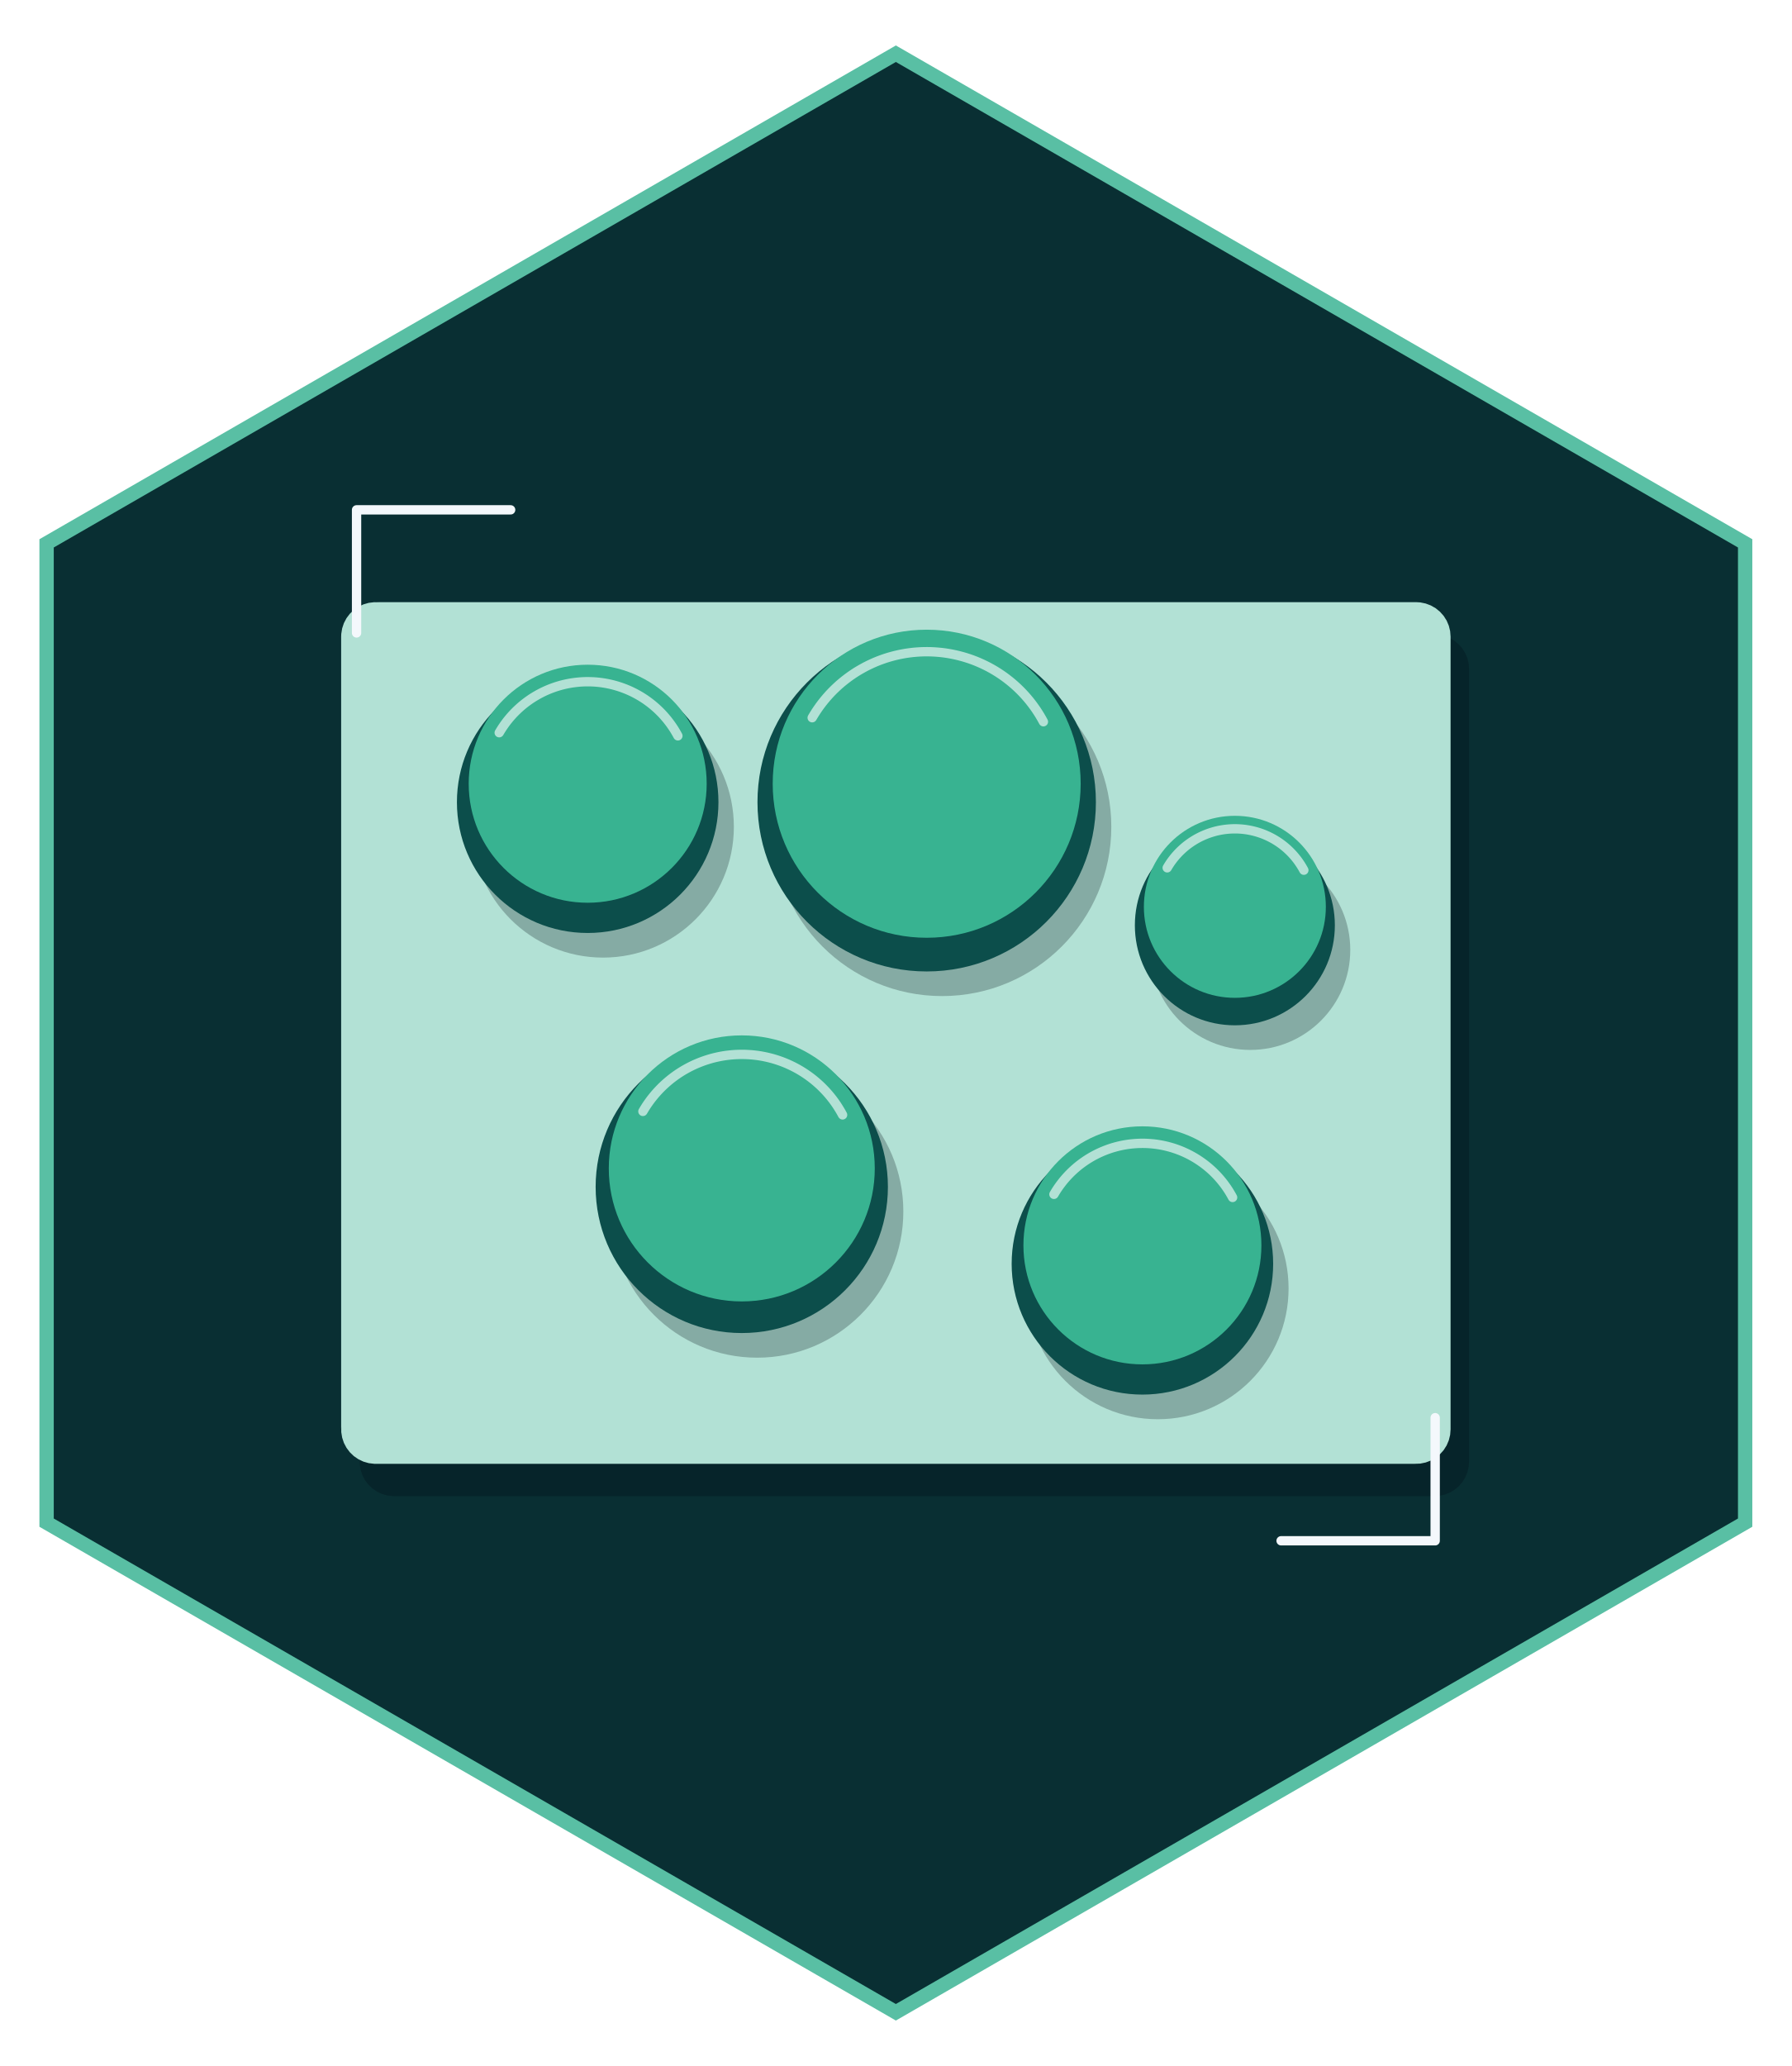
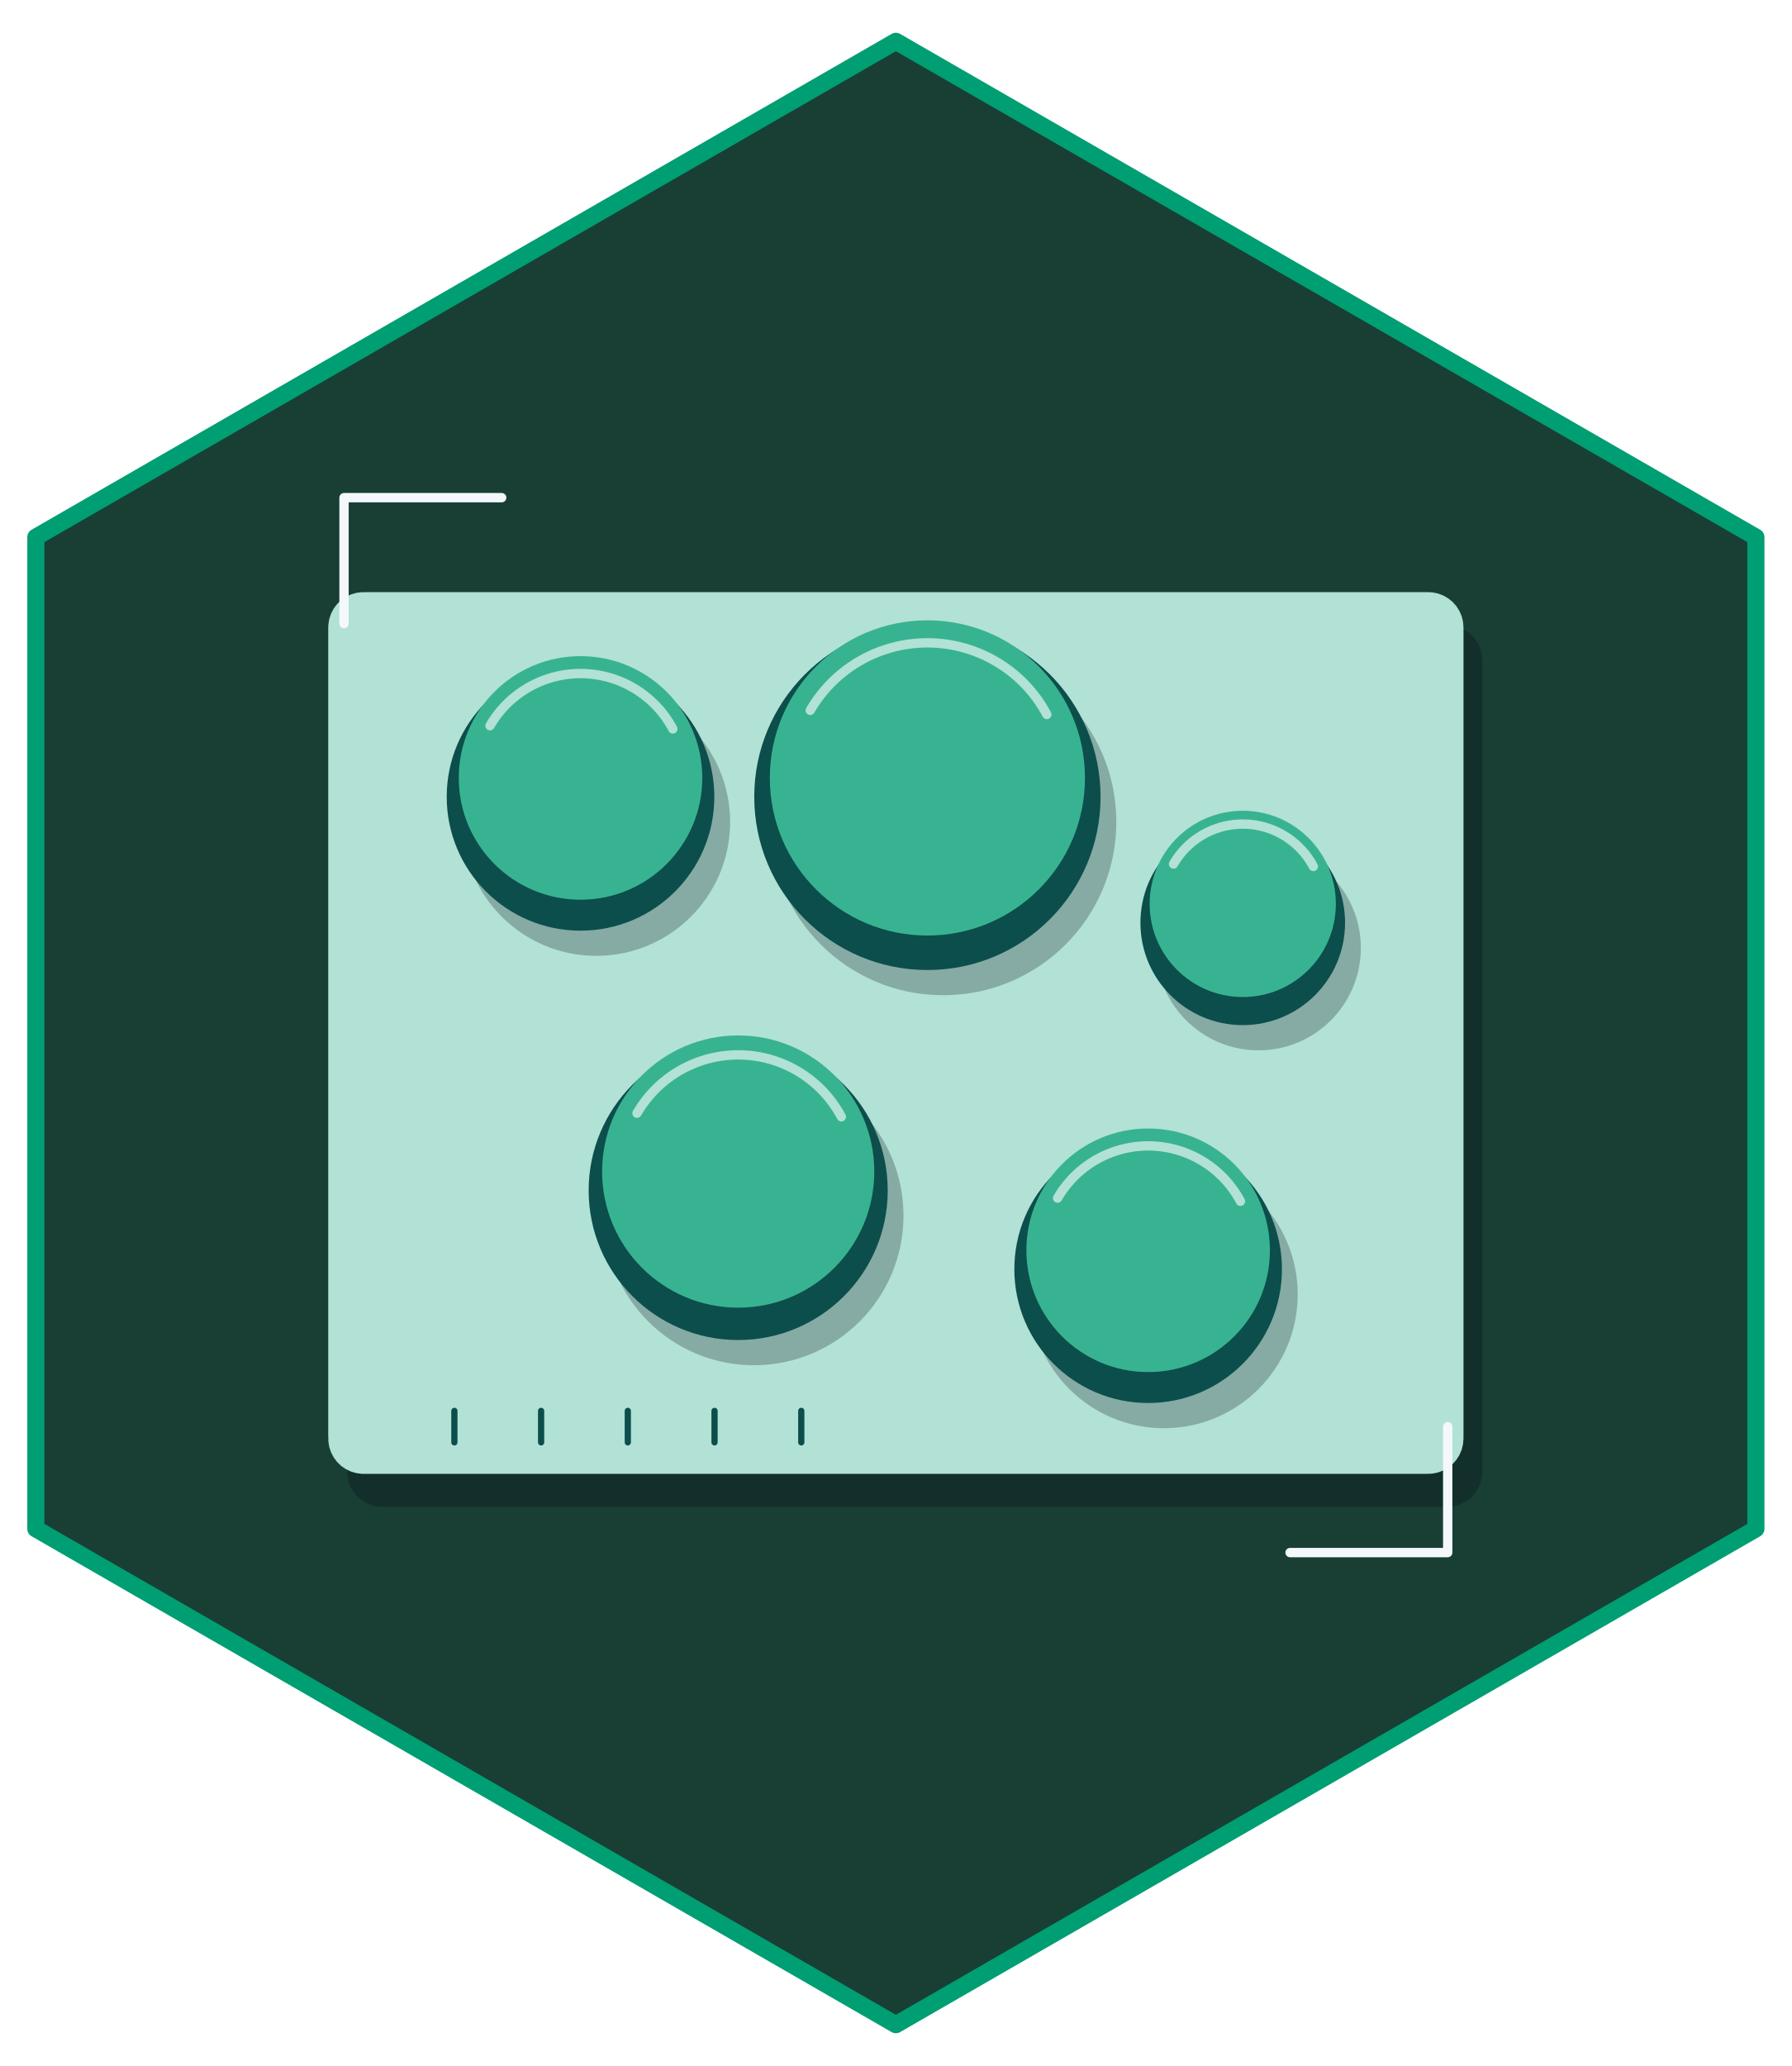
- <svg xmlns="http://www.w3.org/2000/svg" width="432" height="498" viewBox="0 0 432 498">
-   <path fill-rule="nonzero" fill="rgb(100%, 100%, 100%)" fill-opacity="1" d="M 216 4.98 L 427.68 126.988 L 427.68 371.012 L 216 493.02 L 4.32 371.012 L 4.32 126.988 Z M 216 4.98 " />
-   <path fill-rule="nonzero" fill="rgb(34.902%, 74.902%, 64.314%)" fill-opacity="1" d="M 216 10.957 L 422.496 129.977 L 422.496 368.023 L 216 487.043 L 9.504 368.023 L 9.504 129.977 Z M 216 10.957 " />
-   <path fill-rule="nonzero" fill="rgb(3.529%, 18.431%, 20%)" fill-opacity="1" d="M 216 14.941 L 419.039 131.969 L 419.039 366.031 L 216 483.059 L 12.961 366.031 L 12.961 131.969 Z M 216 14.941 " />
-   <path fill-rule="nonzero" fill="rgb(1.176%, 3.922%, 7.059%)" fill-opacity="0.278" d="M 95.02 360.641 L 345.898 360.641 L 345.562 360.633 L 346.898 360.582 L 348.207 360.312 L 349.457 359.84 L 350.617 359.172 L 351.652 358.324 L 352.539 357.324 L 353.254 356.195 L 353.777 354.965 L 354.098 353.664 L 354.207 352.332 L 354.207 161.246 L 354.098 159.91 L 353.777 158.613 L 353.254 157.383 L 352.539 156.254 L 351.652 155.254 L 350.617 154.406 L 349.457 153.738 L 348.207 153.266 L 346.898 152.996 L 345.898 152.938 L 95.02 152.938 L 96.02 152.996 L 94.684 152.941 L 93.355 153.105 L 92.074 153.477 L 90.863 154.051 L 89.766 154.809 L 88.801 155.734 L 87.996 156.805 L 87.375 157.988 L 86.953 159.258 L 86.738 160.578 L 86.711 161.246 L 86.711 352.332 L 86.738 351.664 L 86.738 353 L 86.953 354.32 L 87.375 355.59 L 87.996 356.773 L 88.801 357.844 L 89.766 358.77 L 90.863 359.527 L 92.074 360.102 L 93.355 360.473 L 94.684 360.633 Z M 95.02 360.641 " />
-   <path fill-rule="nonzero" fill="rgb(69.804%, 88.235%, 83.529%)" fill-opacity="1" d="M 90.562 352.852 L 341.438 352.852 L 341.105 352.844 L 342.441 352.793 L 343.75 352.523 L 345 352.051 L 346.16 351.383 L 347.195 350.535 L 348.082 349.535 L 348.797 348.406 L 349.32 347.176 L 349.641 345.875 L 349.746 344.543 L 349.746 153.457 L 349.641 152.125 L 349.32 150.824 L 348.797 149.594 L 348.082 148.465 L 347.195 147.465 L 346.16 146.617 L 345 145.949 L 343.75 145.477 L 342.441 145.207 L 341.438 145.148 L 90.562 145.148 L 91.562 145.207 L 90.227 145.156 L 88.898 145.316 L 87.613 145.688 L 86.406 146.262 L 85.305 147.02 L 84.344 147.945 L 83.539 149.016 L 82.918 150.199 L 82.496 151.469 L 82.281 152.789 L 82.254 153.457 L 82.254 344.543 L 82.281 343.875 L 82.281 345.211 L 82.496 346.531 L 82.918 347.801 L 83.539 348.984 L 84.344 350.055 L 85.305 350.98 L 86.406 351.738 L 87.613 352.312 L 88.898 352.684 L 90.227 352.844 Z M 90.562 352.852 " />
-   <path fill-rule="nonzero" fill="rgb(1.176%, 3.922%, 7.059%)" fill-opacity="0.251" d="M 176.938 199.301 C 176.938 216.711 162.824 230.824 145.41 230.824 C 128 230.824 113.883 216.711 113.883 199.301 C 113.883 181.887 128 167.773 145.41 167.773 C 162.824 167.773 176.938 181.887 176.938 199.301 " />
-   <path fill-rule="nonzero" fill="rgb(4.706%, 30.588%, 29.412%)" fill-opacity="1" d="M 173.223 193.363 C 173.223 210.777 159.109 224.891 141.695 224.891 C 124.285 224.891 110.168 210.777 110.168 193.363 C 110.168 175.953 124.285 161.84 141.695 161.84 C 159.109 161.84 173.223 175.953 173.223 193.363 " />
-   <path fill-rule="nonzero" fill="rgb(21.961%, 70.196%, 56.863%)" fill-opacity="1" d="M 170.387 188.914 C 170.387 204.758 157.539 217.602 141.695 217.602 C 125.852 217.602 113.008 204.758 113.008 188.914 C 113.008 173.07 125.852 160.227 141.695 160.227 C 157.539 160.227 170.387 173.07 170.387 188.914 " />
-   <path fill="none" stroke-width="2.25" stroke-linecap="round" stroke-linejoin="round" stroke="rgb(69.804%, 88.235%, 83.529%)" stroke-opacity="1" stroke-miterlimit="10" d="M 163.445 177.371 L 163.125 176.789 L 162.789 176.215 L 162.441 175.652 L 162.074 175.102 L 161.695 174.559 L 161.297 174.023 L 160.891 173.5 L 160.465 172.992 L 160.031 172.492 L 159.582 172.004 L 159.117 171.531 L 158.641 171.066 L 158.152 170.617 L 157.652 170.18 L 157.141 169.758 L 156.621 169.352 L 156.086 168.957 L 155.543 168.574 L 154.988 168.211 L 154.426 167.859 L 153.852 167.527 L 153.27 167.207 L 152.68 166.902 L 152.082 166.617 L 151.477 166.344 L 150.863 166.09 L 150.242 165.852 L 149.617 165.629 L 148.984 165.426 L 148.348 165.238 L 147.707 165.066 L 147.062 164.914 L 146.41 164.777 L 145.758 164.66 L 145.102 164.559 L 144.445 164.477 L 143.781 164.41 L 143.121 164.363 L 142.457 164.336 L 141.793 164.324 L 141.129 164.328 L 140.465 164.355 L 139.805 164.395 L 139.145 164.457 L 138.484 164.535 L 137.828 164.629 L 137.172 164.742 L 136.523 164.871 L 135.875 165.02 L 135.23 165.184 L 134.594 165.367 L 133.961 165.566 L 133.332 165.785 L 132.711 166.016 L 132.098 166.266 L 131.488 166.535 L 130.887 166.816 L 130.297 167.117 L 129.711 167.43 L 129.137 167.762 L 128.57 168.105 L 128.012 168.465 L 127.465 168.844 L 126.93 169.234 L 126.402 169.637 L 125.887 170.055 L 125.383 170.488 L 124.895 170.934 L 124.414 171.391 L 123.945 171.863 L 123.492 172.348 L 123.051 172.844 L 122.625 173.352 L 122.211 173.867 L 121.812 174.398 L 121.43 174.938 L 121.059 175.488 L 120.703 176.051 L 120.363 176.617 " />
-   <path fill-rule="nonzero" fill="rgb(1.176%, 3.922%, 7.059%)" fill-opacity="0.251" d="M 267.945 199.301 C 267.945 221.832 249.68 240.098 227.145 240.098 C 204.613 240.098 186.348 221.832 186.348 199.301 C 186.348 176.766 204.613 158.5 227.145 158.5 C 249.68 158.5 267.945 176.766 267.945 199.301 " />
-   <path fill-rule="nonzero" fill="rgb(4.706%, 30.588%, 29.412%)" fill-opacity="1" d="M 264.23 193.363 C 264.23 215.898 245.965 234.164 223.43 234.164 C 200.898 234.164 182.633 215.898 182.633 193.363 C 182.633 170.832 200.898 152.566 223.43 152.566 C 245.965 152.566 264.23 170.832 264.23 193.363 " />
-   <path fill-rule="nonzero" fill="rgb(21.961%, 70.196%, 56.863%)" fill-opacity="1" d="M 260.559 188.914 C 260.559 209.418 243.934 226.043 223.43 226.043 C 202.926 226.043 186.305 209.418 186.305 188.914 C 186.305 168.41 202.926 151.785 223.43 151.785 C 243.934 151.785 260.559 168.41 260.559 188.914 " />
-   <path fill="none" stroke-width="2.25" stroke-linecap="round" stroke-linejoin="round" stroke="rgb(69.804%, 88.235%, 83.529%)" stroke-opacity="1" stroke-miterlimit="10" d="M 251.574 173.973 L 251.16 173.223 L 250.727 172.48 L 250.273 171.754 L 249.801 171.035 L 249.309 170.336 L 248.797 169.645 L 248.27 168.969 L 247.723 168.309 L 247.156 167.66 L 246.574 167.031 L 245.977 166.418 L 245.359 165.816 L 244.727 165.238 L 244.082 164.672 L 243.418 164.125 L 242.742 163.598 L 242.055 163.086 L 241.348 162.594 L 240.633 162.121 L 239.902 161.668 L 239.16 161.234 L 238.406 160.82 L 237.645 160.43 L 236.871 160.059 L 236.086 159.707 L 235.293 159.375 L 234.492 159.066 L 233.684 158.781 L 232.863 158.516 L 232.039 158.273 L 231.211 158.055 L 230.375 157.855 L 229.535 157.68 L 228.688 157.527 L 227.84 157.395 L 226.988 157.289 L 226.133 157.207 L 225.273 157.145 L 224.418 157.105 L 223.559 157.09 L 222.699 157.098 L 221.84 157.129 L 220.98 157.184 L 220.125 157.262 L 219.273 157.363 L 218.422 157.484 L 217.578 157.633 L 216.734 157.801 L 215.898 157.992 L 215.066 158.207 L 214.238 158.441 L 213.418 158.699 L 212.609 158.98 L 211.805 159.281 L 211.008 159.605 L 210.223 159.953 L 209.445 160.316 L 208.676 160.703 L 207.922 161.113 L 207.176 161.539 L 206.441 161.984 L 205.723 162.453 L 205.016 162.938 L 204.32 163.445 L 203.641 163.969 L 202.973 164.508 L 202.32 165.066 L 201.688 165.645 L 201.066 166.238 L 200.461 166.848 L 199.875 167.473 L 199.305 168.117 L 198.75 168.773 L 198.215 169.445 L 197.699 170.129 L 197.203 170.828 L 196.723 171.539 L 196.266 172.266 L 195.824 173.004 " />
-   <path fill-rule="nonzero" fill="rgb(1.176%, 3.922%, 7.059%)" fill-opacity="0.251" d="M 325.559 228.973 C 325.559 242.285 314.766 253.078 301.449 253.078 C 288.137 253.078 277.34 242.285 277.34 228.973 C 277.34 215.656 288.137 204.863 301.449 204.863 C 314.766 204.863 325.559 215.656 325.559 228.973 " />
-   <path fill-rule="nonzero" fill="rgb(4.706%, 30.588%, 29.412%)" fill-opacity="1" d="M 321.844 223.035 C 321.844 236.352 311.051 247.145 297.734 247.145 C 284.418 247.145 273.625 236.352 273.625 223.035 C 273.625 209.723 284.418 198.93 297.734 198.93 C 311.051 198.93 321.844 209.723 321.844 223.035 " />
-   <path fill-rule="nonzero" fill="rgb(21.961%, 70.196%, 56.863%)" fill-opacity="1" d="M 319.672 218.586 C 319.672 230.703 309.852 240.523 297.734 240.523 C 285.617 240.523 275.797 230.703 275.797 218.586 C 275.797 206.469 285.617 196.648 297.734 196.648 C 309.852 196.648 319.672 206.469 319.672 218.586 " />
-   <path fill="none" stroke-width="2.25" stroke-linecap="round" stroke-linejoin="round" stroke="rgb(69.804%, 88.235%, 83.529%)" stroke-opacity="1" stroke-miterlimit="10" d="M 314.367 209.758 L 314.121 209.312 L 313.863 208.875 L 313.598 208.445 L 313.316 208.023 L 313.027 207.605 L 312.727 207.199 L 312.41 206.801 L 312.09 206.41 L 311.754 206.027 L 311.41 205.656 L 311.055 205.293 L 310.691 204.938 L 310.32 204.594 L 309.938 204.262 L 309.547 203.938 L 309.148 203.625 L 308.738 203.324 L 308.324 203.035 L 307.898 202.754 L 307.469 202.488 L 307.031 202.23 L 306.586 201.988 L 306.133 201.754 L 305.676 201.535 L 305.211 201.328 L 304.746 201.133 L 304.27 200.949 L 303.793 200.781 L 303.309 200.625 L 302.82 200.48 L 302.332 200.352 L 301.836 200.234 L 301.34 200.129 L 300.84 200.039 L 300.34 199.961 L 299.836 199.898 L 299.332 199.848 L 298.824 199.812 L 298.316 199.789 L 297.809 199.781 L 297.301 199.785 L 296.793 199.805 L 296.289 199.836 L 295.781 199.883 L 295.277 199.941 L 294.777 200.016 L 294.273 200.102 L 293.777 200.199 L 293.281 200.312 L 292.789 200.441 L 292.305 200.582 L 291.82 200.734 L 291.34 200.898 L 290.863 201.078 L 290.395 201.27 L 289.93 201.473 L 289.469 201.688 L 289.016 201.918 L 288.57 202.156 L 288.129 202.41 L 287.695 202.676 L 287.27 202.949 L 286.852 203.238 L 286.441 203.535 L 286.039 203.844 L 285.645 204.164 L 285.262 204.496 L 284.887 204.836 L 284.52 205.188 L 284.16 205.547 L 283.816 205.918 L 283.477 206.297 L 283.152 206.684 L 282.836 207.082 L 282.531 207.484 L 282.234 207.898 L 281.953 208.32 L 281.68 208.75 L 281.422 209.184 " />
-   <path fill-rule="nonzero" fill="rgb(1.176%, 3.922%, 7.059%)" fill-opacity="0.251" d="M 217.801 292.023 C 217.801 311.484 202.023 327.262 182.562 327.262 C 163.102 327.262 147.328 311.484 147.328 292.023 C 147.328 272.566 163.102 256.789 182.562 256.789 C 202.023 256.789 217.801 272.566 217.801 292.023 " />
-   <path fill-rule="nonzero" fill="rgb(4.706%, 30.588%, 29.412%)" fill-opacity="1" d="M 214.082 286.09 C 214.082 305.551 198.309 321.324 178.848 321.324 C 159.387 321.324 143.613 305.551 143.613 286.09 C 143.613 266.629 159.387 250.855 178.848 250.855 C 198.309 250.855 214.082 266.629 214.082 286.09 " />
-   <path fill-rule="nonzero" fill="rgb(21.961%, 70.196%, 56.863%)" fill-opacity="1" d="M 210.914 281.641 C 210.914 299.348 196.559 313.703 178.848 313.703 C 161.141 313.703 146.785 299.348 146.785 281.641 C 146.785 263.93 161.141 249.574 178.848 249.574 C 196.559 249.574 210.914 263.93 210.914 281.641 " />
-   <path fill="none" stroke-width="2.25" stroke-linecap="round" stroke-linejoin="round" stroke="rgb(69.804%, 88.235%, 83.529%)" stroke-opacity="1" stroke-miterlimit="10" d="M 203.156 268.738 L 202.797 268.086 L 202.422 267.449 L 202.031 266.82 L 201.625 266.199 L 201.199 265.594 L 200.758 264.996 L 200.301 264.414 L 199.828 263.844 L 199.34 263.285 L 198.836 262.742 L 198.32 262.211 L 197.789 261.691 L 197.242 261.191 L 196.684 260.703 L 196.113 260.23 L 195.527 259.773 L 194.93 259.332 L 194.324 258.91 L 193.703 258.5 L 193.074 258.109 L 192.434 257.734 L 191.781 257.379 L 191.125 257.039 L 190.453 256.719 L 189.777 256.414 L 189.094 256.129 L 188.402 255.863 L 187.703 255.617 L 186.996 255.387 L 186.285 255.176 L 185.566 254.988 L 184.844 254.816 L 184.117 254.664 L 183.391 254.531 L 182.656 254.418 L 181.918 254.328 L 181.18 254.254 L 180.441 254.203 L 179.699 254.168 L 178.957 254.156 L 178.215 254.164 L 177.473 254.191 L 176.734 254.238 L 175.996 254.305 L 175.258 254.391 L 174.523 254.496 L 173.793 254.621 L 173.066 254.77 L 172.34 254.934 L 171.621 255.117 L 170.91 255.324 L 170.203 255.547 L 169.5 255.789 L 168.805 256.051 L 168.121 256.328 L 167.441 256.625 L 166.77 256.941 L 166.105 257.277 L 165.453 257.629 L 164.809 257.996 L 164.176 258.383 L 163.555 258.785 L 162.941 259.207 L 162.344 259.641 L 161.754 260.094 L 161.18 260.562 L 160.617 261.047 L 160.07 261.543 L 159.531 262.055 L 159.012 262.582 L 158.504 263.125 L 158.012 263.676 L 157.535 264.246 L 157.07 264.824 L 156.625 265.418 L 156.195 266.02 L 155.781 266.637 L 155.387 267.262 L 155.008 267.898 " />
-   <path fill-rule="nonzero" fill="rgb(1.176%, 3.922%, 7.059%)" fill-opacity="0.251" d="M 310.684 310.57 C 310.684 327.98 296.57 342.098 279.16 342.098 C 261.746 342.098 247.633 327.98 247.633 310.57 C 247.633 293.156 261.746 279.043 279.16 279.043 C 296.57 279.043 310.684 293.156 310.684 310.57 " />
-   <path fill-rule="nonzero" fill="rgb(4.706%, 30.588%, 29.412%)" fill-opacity="1" d="M 306.969 304.637 C 306.969 322.047 292.855 336.16 275.441 336.16 C 258.031 336.16 243.918 322.047 243.918 304.637 C 243.918 287.223 258.031 273.109 275.441 273.109 C 292.855 273.109 306.969 287.223 306.969 304.637 " />
-   <path fill-rule="nonzero" fill="rgb(21.961%, 70.196%, 56.863%)" fill-opacity="1" d="M 304.133 300.184 C 304.133 316.027 291.289 328.875 275.441 328.875 C 259.598 328.875 246.754 316.027 246.754 300.184 C 246.754 284.34 259.598 271.496 275.441 271.496 C 291.289 271.496 304.133 284.34 304.133 300.184 " />
-   <path fill="none" stroke-width="2.25" stroke-linecap="round" stroke-linejoin="round" stroke="rgb(69.804%, 88.235%, 83.529%)" stroke-opacity="1" stroke-miterlimit="10" d="M 297.191 288.641 L 296.871 288.059 L 296.535 287.488 L 296.188 286.922 L 295.82 286.371 L 295.441 285.828 L 295.047 285.293 L 294.637 284.773 L 294.215 284.262 L 293.777 283.762 L 293.328 283.273 L 292.863 282.801 L 292.391 282.336 L 291.902 281.887 L 291.402 281.453 L 290.891 281.031 L 290.367 280.621 L 289.832 280.227 L 289.289 279.848 L 288.734 279.48 L 288.172 279.133 L 287.598 278.797 L 287.016 278.477 L 286.426 278.172 L 285.828 277.887 L 285.223 277.613 L 284.609 277.359 L 283.992 277.121 L 283.363 276.898 L 282.734 276.695 L 282.098 276.508 L 281.453 276.336 L 280.809 276.184 L 280.16 276.047 L 279.508 275.93 L 278.852 275.828 L 278.191 275.746 L 277.531 275.684 L 276.867 275.637 L 276.203 275.605 L 275.543 275.594 L 274.879 275.602 L 274.215 275.625 L 273.551 275.668 L 272.891 275.727 L 272.23 275.805 L 271.574 275.898 L 270.918 276.012 L 270.27 276.141 L 269.621 276.289 L 268.98 276.457 L 268.34 276.637 L 267.707 276.836 L 267.078 277.055 L 266.457 277.289 L 265.844 277.539 L 265.234 277.805 L 264.637 278.086 L 264.043 278.387 L 263.457 278.699 L 262.883 279.031 L 262.316 279.375 L 261.758 279.738 L 261.211 280.113 L 260.676 280.504 L 260.148 280.906 L 259.637 281.324 L 259.133 281.758 L 258.641 282.203 L 258.16 282.664 L 257.695 283.133 L 257.242 283.617 L 256.801 284.113 L 256.371 284.621 L 255.961 285.141 L 255.562 285.668 L 255.176 286.211 L 254.805 286.758 L 254.449 287.32 L 254.113 287.891 " />
-   <path fill="none" stroke-width="2.25" stroke-linecap="round" stroke-linejoin="round" stroke="rgb(95.686%, 97.255%, 98.824%)" stroke-opacity="1" stroke-miterlimit="10" d="M 85.969 152.566 L 85.969 122.895 L 123.121 122.895 " />
-   <path fill="none" stroke-width="2.25" stroke-linecap="round" stroke-linejoin="round" stroke="rgb(95.686%, 97.255%, 98.824%)" stroke-opacity="1" stroke-miterlimit="10" d="M 308.879 371.398 L 346.031 371.398 L 346.031 341.727 " />
+ <svg xmlns="http://www.w3.org/2000/svg" width="432pt" height="498pt" viewBox="0 0 432 498">
+   <path fill-rule="nonzero" fill="rgb(9.804%, 24.706%, 20.392%)" fill-opacity="1" stroke-width="4.125" stroke-linecap="round" stroke-linejoin="round" stroke="rgb(0%, 61.961%, 45.098%)" stroke-opacity="1" stroke-miterlimit="10" d="M 216 9.961 L 423.359 129.48 L 423.359 368.52 L 216 488.039 L 8.641 368.52 L 8.641 129.48 Z M 216 9.961 " />
+   <path fill-rule="nonzero" fill="rgb(1.176%, 3.922%, 7.059%)" fill-opacity="0.278" d="M 92.207 363.238 L 348.918 363.238 L 348.574 363.23 L 349.941 363.176 L 351.285 362.902 L 352.562 362.418 L 353.746 361.734 L 354.809 360.867 L 355.715 359.844 L 356.445 358.688 L 356.98 357.43 L 357.309 356.102 L 357.418 354.734 L 357.418 159.203 L 357.309 157.84 L 356.98 156.512 L 356.445 155.254 L 355.715 154.098 L 354.809 153.074 L 353.746 152.207 L 352.562 151.523 L 351.285 151.039 L 349.941 150.766 L 348.918 150.703 L 92.207 150.703 L 93.23 150.766 L 91.863 150.711 L 90.504 150.875 L 89.191 151.254 L 87.953 151.84 L 86.828 152.617 L 85.844 153.566 L 85.02 154.66 L 84.383 155.871 L 83.953 157.168 L 83.73 158.52 L 83.703 159.203 L 83.703 354.734 L 83.73 354.051 L 83.73 355.422 L 83.953 356.77 L 84.383 358.07 L 85.02 359.281 L 85.844 360.375 L 86.828 361.32 L 87.953 362.098 L 89.191 362.684 L 90.504 363.066 L 91.863 363.23 Z M 92.207 363.238 " />
+   <path fill-rule="nonzero" fill="rgb(69.804%, 88.235%, 83.529%)" fill-opacity="1" d="M 87.645 355.266 L 344.355 355.266 L 344.016 355.262 L 345.383 355.207 L 346.723 354.934 L 348 354.445 L 349.184 353.762 L 350.246 352.898 L 351.152 351.875 L 351.883 350.719 L 352.422 349.457 L 352.746 348.129 L 352.859 346.766 L 352.859 151.234 L 352.746 149.871 L 352.422 148.543 L 351.883 147.281 L 351.152 146.125 L 350.246 145.102 L 349.184 144.238 L 348 143.555 L 346.723 143.066 L 345.383 142.793 L 344.355 142.734 L 87.645 142.734 L 88.668 142.793 L 87.301 142.738 L 85.941 142.902 L 84.629 143.285 L 83.395 143.871 L 82.266 144.648 L 81.281 145.598 L 80.457 146.691 L 79.824 147.902 L 79.391 149.199 L 79.172 150.551 L 79.141 151.234 L 79.141 346.766 L 79.172 346.082 L 79.172 347.449 L 79.391 348.801 L 79.824 350.098 L 80.457 351.309 L 81.281 352.402 L 82.266 353.352 L 83.395 354.129 L 84.629 354.715 L 85.941 355.098 L 87.301 355.262 Z M 87.645 355.266 " />
+   <path fill-rule="nonzero" fill="rgb(1.176%, 3.922%, 7.059%)" fill-opacity="0.251" d="M 176.031 198.145 C 176.031 215.961 161.586 230.402 143.77 230.402 C 125.953 230.402 111.512 215.961 111.512 198.145 C 111.512 180.328 125.953 165.883 143.77 165.883 C 161.586 165.883 176.031 180.328 176.031 198.145 " />
+   <path fill-rule="nonzero" fill="rgb(4.706%, 30.588%, 29.412%)" fill-opacity="1" d="M 172.227 192.07 C 172.227 209.887 157.785 224.332 139.969 224.332 C 122.152 224.332 107.707 209.887 107.707 192.07 C 107.707 174.254 122.152 159.812 139.969 159.812 C 157.785 159.812 172.227 174.254 172.227 192.07 " />
+   <path fill-rule="nonzero" fill="rgb(21.961%, 70.196%, 56.863%)" fill-opacity="1" d="M 169.324 187.516 C 169.324 203.73 156.18 216.871 139.969 216.871 C 123.754 216.871 110.613 203.73 110.613 187.516 C 110.613 171.305 123.754 158.16 139.969 158.16 C 156.18 158.16 169.324 171.305 169.324 187.516 " />
+   <path fill="none" stroke-width="2.25" stroke-linecap="round" stroke-linejoin="round" stroke="rgb(69.804%, 88.235%, 83.529%)" stroke-opacity="1" stroke-miterlimit="10" d="M 162.223 175.703 L 161.895 175.109 L 161.551 174.523 L 161.195 173.949 L 160.82 173.383 L 160.43 172.824 L 160.027 172.281 L 159.609 171.746 L 159.176 171.223 L 158.727 170.711 L 158.27 170.215 L 157.793 169.727 L 157.309 169.254 L 156.809 168.793 L 156.297 168.348 L 155.773 167.918 L 155.238 167.5 L 154.691 167.094 L 154.137 166.707 L 153.57 166.332 L 152.992 165.973 L 152.406 165.633 L 151.812 165.305 L 151.207 164.992 L 150.594 164.699 L 149.977 164.422 L 149.348 164.16 L 148.715 163.918 L 148.074 163.691 L 147.426 163.48 L 146.777 163.289 L 146.121 163.113 L 145.457 162.957 L 144.793 162.82 L 144.125 162.699 L 143.453 162.598 L 142.781 162.512 L 142.105 162.445 L 141.426 162.395 L 140.746 162.367 L 140.066 162.355 L 139.391 162.359 L 138.711 162.387 L 138.031 162.43 L 137.355 162.488 L 136.68 162.57 L 136.008 162.668 L 135.34 162.781 L 134.672 162.914 L 134.012 163.066 L 133.352 163.234 L 132.699 163.422 L 132.051 163.629 L 131.41 163.848 L 130.773 164.086 L 130.145 164.344 L 129.523 164.617 L 128.91 164.906 L 128.301 165.211 L 127.703 165.531 L 127.117 165.871 L 126.535 166.227 L 125.965 166.594 L 125.406 166.977 L 124.855 167.379 L 124.32 167.793 L 123.793 168.219 L 123.277 168.66 L 122.773 169.117 L 122.285 169.586 L 121.805 170.07 L 121.344 170.562 L 120.891 171.07 L 120.453 171.59 L 120.031 172.121 L 119.621 172.664 L 119.23 173.215 L 118.852 173.781 L 118.488 174.352 L 118.141 174.934 " />
+   <path fill-rule="nonzero" fill="rgb(1.176%, 3.922%, 7.059%)" fill-opacity="0.251" d="M 269.152 198.145 C 269.152 221.199 250.461 239.891 227.406 239.891 C 204.348 239.891 185.656 221.199 185.656 198.145 C 185.656 175.086 204.348 156.395 227.406 156.395 C 250.461 156.395 269.152 175.086 269.152 198.145 " />
+   <path fill-rule="nonzero" fill="rgb(4.706%, 30.588%, 29.412%)" fill-opacity="1" d="M 265.352 192.07 C 265.352 215.129 246.66 233.82 223.602 233.82 C 200.547 233.82 181.855 215.129 181.855 192.07 C 181.855 169.016 200.547 150.324 223.602 150.324 C 246.66 150.324 265.352 169.016 265.352 192.07 " />
+   <path fill-rule="nonzero" fill="rgb(21.961%, 70.196%, 56.863%)" fill-opacity="1" d="M 261.594 187.516 C 261.594 208.5 244.586 225.508 223.602 225.508 C 202.621 225.508 185.613 208.5 185.613 187.516 C 185.613 166.535 202.621 149.527 223.602 149.527 C 244.586 149.527 261.594 166.535 261.594 187.516 " />
+   <path fill="none" stroke-width="2.25" stroke-linecap="round" stroke-linejoin="round" stroke="rgb(69.804%, 88.235%, 83.529%)" stroke-opacity="1" stroke-miterlimit="10" d="M 252.402 172.23 L 251.98 171.461 L 251.535 170.703 L 251.07 169.957 L 250.59 169.223 L 250.086 168.504 L 249.562 167.801 L 249.02 167.109 L 248.461 166.43 L 247.883 165.77 L 247.285 165.125 L 246.672 164.496 L 246.043 163.883 L 245.398 163.289 L 244.734 162.711 L 244.059 162.152 L 243.363 161.609 L 242.66 161.09 L 241.938 160.586 L 241.203 160.102 L 240.457 159.637 L 239.699 159.195 L 238.93 158.773 L 238.148 158.371 L 237.355 157.988 L 236.555 157.629 L 235.742 157.293 L 234.922 156.977 L 234.094 156.684 L 233.258 156.41 L 232.414 156.164 L 231.562 155.938 L 230.707 155.734 L 229.848 155.555 L 228.984 155.398 L 228.113 155.266 L 227.242 155.156 L 226.367 155.07 L 225.488 155.008 L 224.613 154.969 L 223.734 154.953 L 222.855 154.961 L 221.977 154.992 L 221.098 155.051 L 220.223 155.129 L 219.348 155.23 L 218.48 155.359 L 217.613 155.508 L 216.75 155.68 L 215.895 155.875 L 215.043 156.094 L 214.199 156.336 L 213.359 156.602 L 212.527 156.887 L 211.707 157.195 L 210.891 157.527 L 210.086 157.879 L 209.293 158.254 L 208.508 158.652 L 207.734 159.066 L 206.973 159.504 L 206.223 159.961 L 205.484 160.441 L 204.758 160.938 L 204.047 161.453 L 203.352 161.988 L 202.672 162.543 L 202.004 163.117 L 201.352 163.707 L 200.719 164.312 L 200.102 164.938 L 199.5 165.578 L 198.914 166.234 L 198.352 166.906 L 197.805 167.594 L 197.273 168.297 L 196.766 169.012 L 196.273 169.738 L 195.805 170.48 L 195.355 171.234 " />
+   <path fill-rule="nonzero" fill="rgb(1.176%, 3.922%, 7.059%)" fill-opacity="0.251" d="M 328.105 228.504 C 328.105 242.129 317.062 253.176 303.438 253.176 C 289.812 253.176 278.766 242.129 278.766 228.504 C 278.766 214.883 289.812 203.836 303.438 203.836 C 317.062 203.836 328.105 214.883 328.105 228.504 " />
+   <path fill-rule="nonzero" fill="rgb(4.706%, 30.588%, 29.412%)" fill-opacity="1" d="M 324.305 222.434 C 324.305 236.059 313.258 247.102 299.637 247.102 C 286.012 247.102 274.965 236.059 274.965 222.434 C 274.965 208.809 286.012 197.766 299.637 197.766 C 313.258 197.766 324.305 208.809 324.305 222.434 " />
+   <path fill-rule="nonzero" fill="rgb(21.961%, 70.196%, 56.863%)" fill-opacity="1" d="M 322.086 217.879 C 322.086 230.277 312.035 240.328 299.637 240.328 C 287.238 240.328 277.188 230.277 277.188 217.879 C 277.188 205.48 287.238 195.43 299.637 195.43 C 312.035 195.43 322.086 205.48 322.086 217.879 " />
+   <path fill="none" stroke-width="2.25" stroke-linecap="round" stroke-linejoin="round" stroke="rgb(69.804%, 88.235%, 83.529%)" stroke-opacity="1" stroke-miterlimit="10" d="M 316.652 208.844 L 316.402 208.391 L 316.141 207.941 L 315.867 207.504 L 315.582 207.07 L 315.281 206.645 L 314.973 206.227 L 314.652 205.82 L 314.324 205.418 L 313.98 205.027 L 313.629 204.648 L 313.266 204.277 L 312.895 203.914 L 312.512 203.562 L 312.121 203.223 L 311.723 202.891 L 311.312 202.57 L 310.895 202.262 L 310.469 201.965 L 310.035 201.68 L 309.594 201.406 L 309.148 201.145 L 308.691 200.895 L 308.23 200.656 L 307.762 200.43 L 307.289 200.219 L 306.809 200.02 L 306.324 199.832 L 305.832 199.66 L 305.34 199.5 L 304.84 199.352 L 304.34 199.219 L 303.832 199.098 L 303.324 198.992 L 302.812 198.898 L 302.301 198.82 L 301.785 198.758 L 301.27 198.707 L 300.75 198.668 L 300.23 198.645 L 299.711 198.637 L 299.191 198.641 L 298.672 198.66 L 298.156 198.695 L 297.637 198.742 L 297.121 198.801 L 296.609 198.875 L 296.094 198.965 L 295.586 199.066 L 295.078 199.184 L 294.578 199.312 L 294.078 199.453 L 293.582 199.609 L 293.09 199.781 L 292.605 199.961 L 292.125 200.156 L 291.648 200.367 L 291.18 200.59 L 290.715 200.82 L 290.258 201.066 L 289.809 201.328 L 289.363 201.598 L 288.93 201.879 L 288.5 202.172 L 288.078 202.477 L 287.668 202.793 L 287.266 203.121 L 286.871 203.461 L 286.488 203.809 L 286.113 204.168 L 285.746 204.535 L 285.391 204.914 L 285.047 205.305 L 284.711 205.699 L 284.391 206.105 L 284.078 206.52 L 283.777 206.941 L 283.488 207.375 L 283.211 207.812 L 282.941 208.258 " />
+   <path fill-rule="nonzero" fill="rgb(1.176%, 3.922%, 7.059%)" fill-opacity="0.251" d="M 217.84 293.023 C 217.84 312.938 201.699 329.082 181.785 329.082 C 161.871 329.082 145.73 312.938 145.73 293.023 C 145.73 273.113 161.871 256.969 181.785 256.969 C 201.699 256.969 217.84 273.113 217.84 293.023 " />
+   <path fill-rule="nonzero" fill="rgb(4.706%, 30.588%, 29.412%)" fill-opacity="1" d="M 214.039 286.953 C 214.039 306.867 197.898 323.008 177.984 323.008 C 158.07 323.008 141.93 306.867 141.93 286.953 C 141.93 267.039 158.07 250.898 177.984 250.898 C 197.898 250.898 214.039 267.039 214.039 286.953 " />
+   <path fill-rule="nonzero" fill="rgb(21.961%, 70.196%, 56.863%)" fill-opacity="1" d="M 210.793 282.398 C 210.793 300.52 196.105 315.207 177.984 315.207 C 159.863 315.207 145.176 300.52 145.176 282.398 C 145.176 264.277 159.863 249.59 177.984 249.59 C 196.105 249.59 210.793 264.277 210.793 282.398 " />
+   <path fill="none" stroke-width="2.25" stroke-linecap="round" stroke-linejoin="round" stroke="rgb(69.804%, 88.235%, 83.529%)" stroke-opacity="1" stroke-miterlimit="10" d="M 202.855 269.195 L 202.492 268.531 L 202.109 267.875 L 201.707 267.234 L 201.289 266.602 L 200.855 265.98 L 200.402 265.371 L 199.934 264.773 L 199.449 264.188 L 198.953 263.617 L 198.438 263.059 L 197.906 262.516 L 197.363 261.988 L 196.805 261.473 L 196.234 260.977 L 195.648 260.492 L 195.051 260.023 L 194.441 259.574 L 193.82 259.141 L 193.184 258.723 L 192.539 258.32 L 191.887 257.938 L 191.219 257.574 L 190.547 257.227 L 189.859 256.898 L 189.168 256.586 L 188.469 256.297 L 187.758 256.023 L 187.043 255.77 L 186.32 255.535 L 185.594 255.32 L 184.859 255.125 L 184.121 254.949 L 183.379 254.797 L 182.629 254.66 L 181.879 254.547 L 181.125 254.449 L 180.371 254.375 L 179.613 254.324 L 178.855 254.289 L 178.098 254.277 L 177.336 254.281 L 176.578 254.309 L 175.82 254.359 L 175.062 254.426 L 174.309 254.516 L 173.559 254.625 L 172.812 254.754 L 172.066 254.902 L 171.328 255.07 L 170.59 255.262 L 169.859 255.469 L 169.137 255.699 L 168.418 255.945 L 167.707 256.215 L 167.004 256.5 L 166.312 256.805 L 165.625 257.129 L 164.945 257.469 L 164.277 257.828 L 163.621 258.207 L 162.973 258.602 L 162.336 259.016 L 161.711 259.445 L 161.094 259.891 L 160.496 260.352 L 159.906 260.832 L 159.328 261.324 L 158.77 261.836 L 158.219 262.359 L 157.688 262.898 L 157.168 263.453 L 156.664 264.02 L 156.176 264.598 L 155.703 265.191 L 155.246 265.797 L 154.805 266.414 L 154.383 267.047 L 153.977 267.688 L 153.59 268.336 " />
+   <path fill-rule="nonzero" fill="rgb(1.176%, 3.922%, 7.059%)" fill-opacity="0.251" d="M 312.887 312 C 312.887 329.816 298.445 344.262 280.629 344.262 C 262.812 344.262 248.367 329.816 248.367 312 C 248.367 294.184 262.812 279.742 280.629 279.742 C 298.445 279.742 312.887 294.184 312.887 312 " />
+   <path fill-rule="nonzero" fill="rgb(4.706%, 30.588%, 29.412%)" fill-opacity="1" d="M 309.086 305.93 C 309.086 323.746 294.641 338.188 276.824 338.188 C 259.008 338.188 244.566 323.746 244.566 305.93 C 244.566 288.113 259.008 273.668 276.824 273.668 C 294.641 273.668 309.086 288.113 309.086 305.93 " />
+   <path fill-rule="nonzero" fill="rgb(21.961%, 70.196%, 56.863%)" fill-opacity="1" d="M 306.184 301.375 C 306.184 317.586 293.039 330.73 276.824 330.73 C 260.613 330.73 247.469 317.586 247.469 301.375 C 247.469 285.16 260.613 272.02 276.824 272.02 C 293.039 272.02 306.184 285.16 306.184 301.375 " />
+   <path fill="none" stroke-width="2.25" stroke-linecap="round" stroke-linejoin="round" stroke="rgb(69.804%, 88.235%, 83.529%)" stroke-opacity="1" stroke-miterlimit="10" d="M 299.078 289.562 L 298.754 288.969 L 298.41 288.383 L 298.051 287.805 L 297.676 287.238 L 297.289 286.684 L 296.883 286.137 L 296.465 285.605 L 296.031 285.082 L 295.586 284.57 L 295.125 284.07 L 294.652 283.586 L 294.164 283.113 L 293.664 282.652 L 293.156 282.207 L 292.633 281.773 L 292.098 281.355 L 291.551 280.953 L 290.992 280.562 L 290.426 280.191 L 289.852 279.832 L 289.262 279.488 L 288.668 279.164 L 288.062 278.852 L 287.453 278.559 L 286.832 278.281 L 286.207 278.02 L 285.57 277.777 L 284.93 277.547 L 284.285 277.34 L 283.633 277.148 L 282.977 276.973 L 282.316 276.816 L 281.652 276.676 L 280.984 276.559 L 280.312 276.453 L 279.637 276.371 L 278.961 276.301 L 278.285 276.254 L 277.605 276.223 L 276.926 276.211 L 276.246 276.219 L 275.566 276.242 L 274.891 276.285 L 274.215 276.348 L 273.539 276.426 L 272.867 276.523 L 272.195 276.641 L 271.531 276.773 L 270.867 276.926 L 270.211 277.094 L 269.559 277.281 L 268.91 277.484 L 268.27 277.707 L 267.633 277.945 L 267.004 278.203 L 266.383 278.473 L 265.766 278.762 L 265.16 279.07 L 264.562 279.391 L 263.973 279.73 L 263.395 280.082 L 262.824 280.453 L 262.266 280.836 L 261.715 281.234 L 261.176 281.648 L 260.648 282.078 L 260.137 282.52 L 259.633 282.977 L 259.141 283.445 L 258.664 283.926 L 258.199 284.422 L 257.75 284.93 L 257.312 285.449 L 256.891 285.98 L 256.48 286.523 L 256.086 287.074 L 255.707 287.637 L 255.344 288.211 L 254.996 288.793 " />
+   <path fill="none" stroke-width="1.5" stroke-linecap="round" stroke-linejoin="round" stroke="rgb(4.706%, 30.588%, 29.412%)" stroke-opacity="1" stroke-miterlimit="10" d="M 109.555 347.676 L 109.555 340.086 " />
+   <path fill="none" stroke-width="1.5" stroke-linecap="round" stroke-linejoin="round" stroke="rgb(4.706%, 30.588%, 29.412%)" stroke-opacity="1" stroke-miterlimit="10" d="M 130.465 347.676 L 130.465 340.086 " />
+   <path fill="none" stroke-width="1.5" stroke-linecap="round" stroke-linejoin="round" stroke="rgb(4.706%, 30.588%, 29.412%)" stroke-opacity="1" stroke-miterlimit="10" d="M 151.371 347.676 L 151.371 340.086 " />
+   <path fill="none" stroke-width="1.5" stroke-linecap="round" stroke-linejoin="round" stroke="rgb(4.706%, 30.588%, 29.412%)" stroke-opacity="1" stroke-miterlimit="10" d="M 172.281 347.676 L 172.281 340.086 " />
+   <path fill="none" stroke-width="1.5" stroke-linecap="round" stroke-linejoin="round" stroke="rgb(4.706%, 30.588%, 29.412%)" stroke-opacity="1" stroke-miterlimit="10" d="M 193.191 347.676 L 193.191 340.086 " />
+   <path fill="none" stroke-width="2.25" stroke-linecap="round" stroke-linejoin="round" stroke="rgb(95.686%, 97.255%, 98.824%)" stroke-opacity="1" stroke-miterlimit="10" d="M 82.945 150.324 L 82.945 119.961 L 120.961 119.961 " />
+   <path fill="none" stroke-width="2.25" stroke-linecap="round" stroke-linejoin="round" stroke="rgb(95.686%, 97.255%, 98.824%)" stroke-opacity="1" stroke-miterlimit="10" d="M 311.039 374.242 L 349.055 374.242 L 349.055 343.883 " />
</svg>
